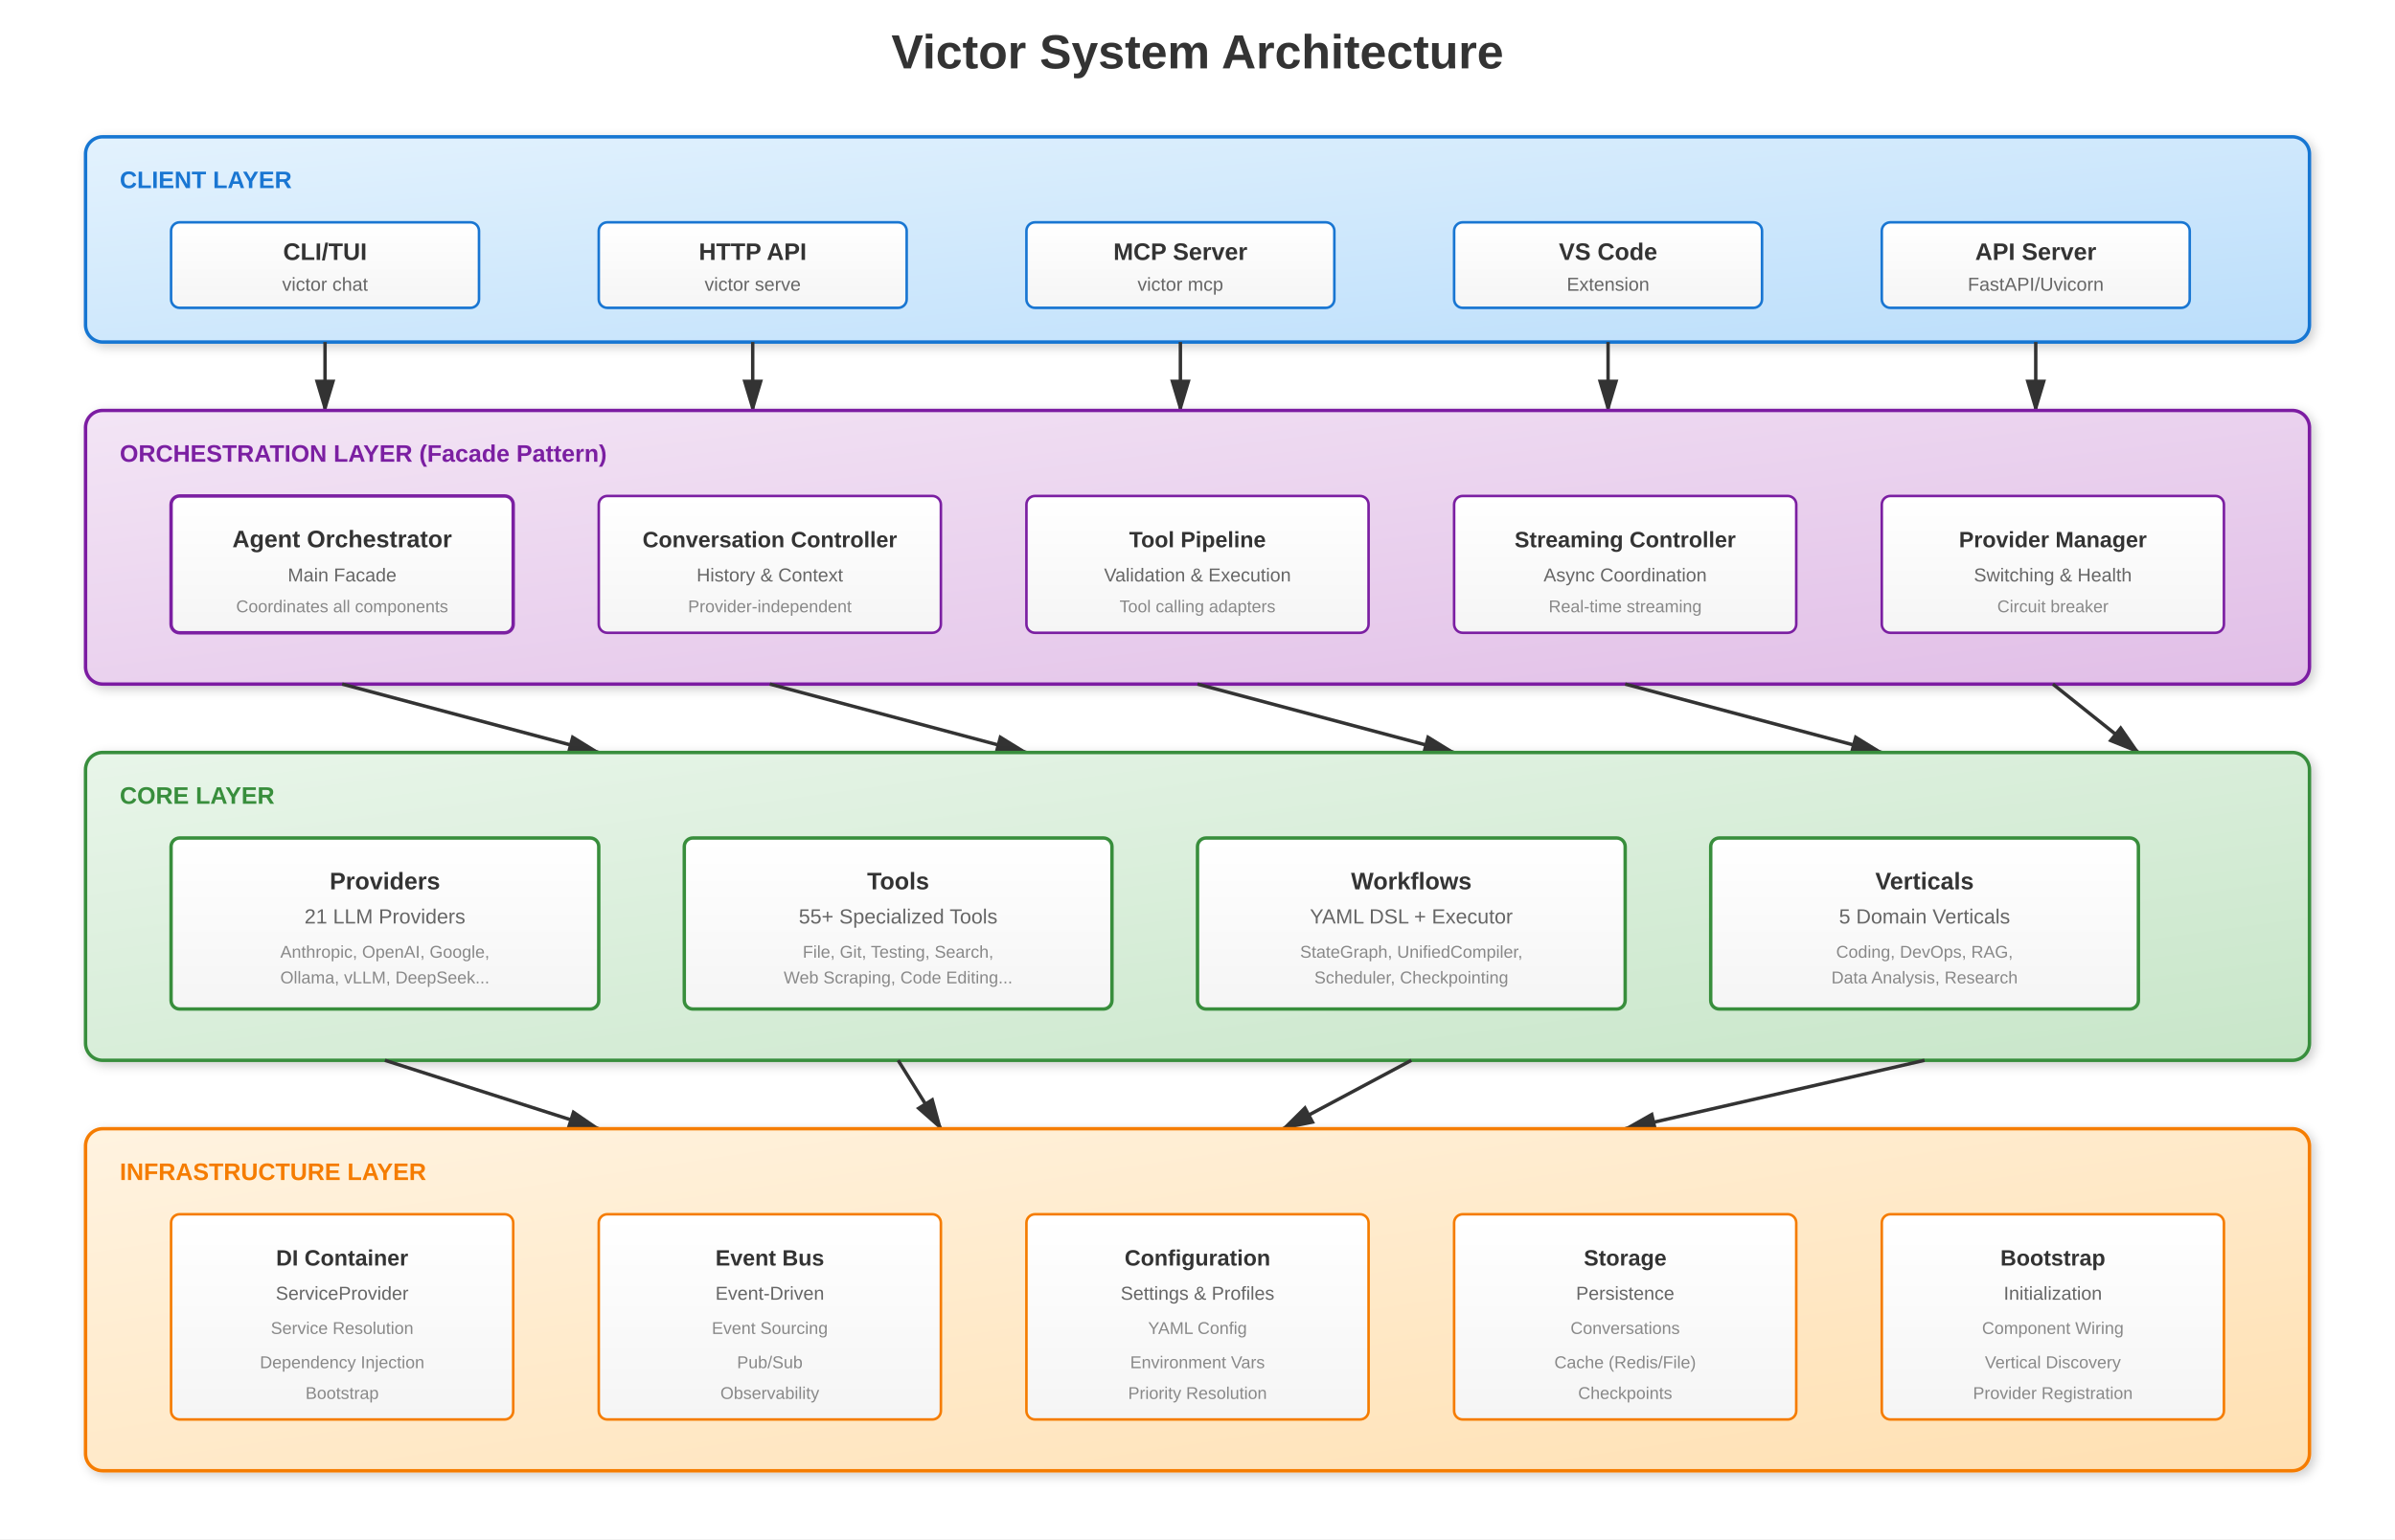
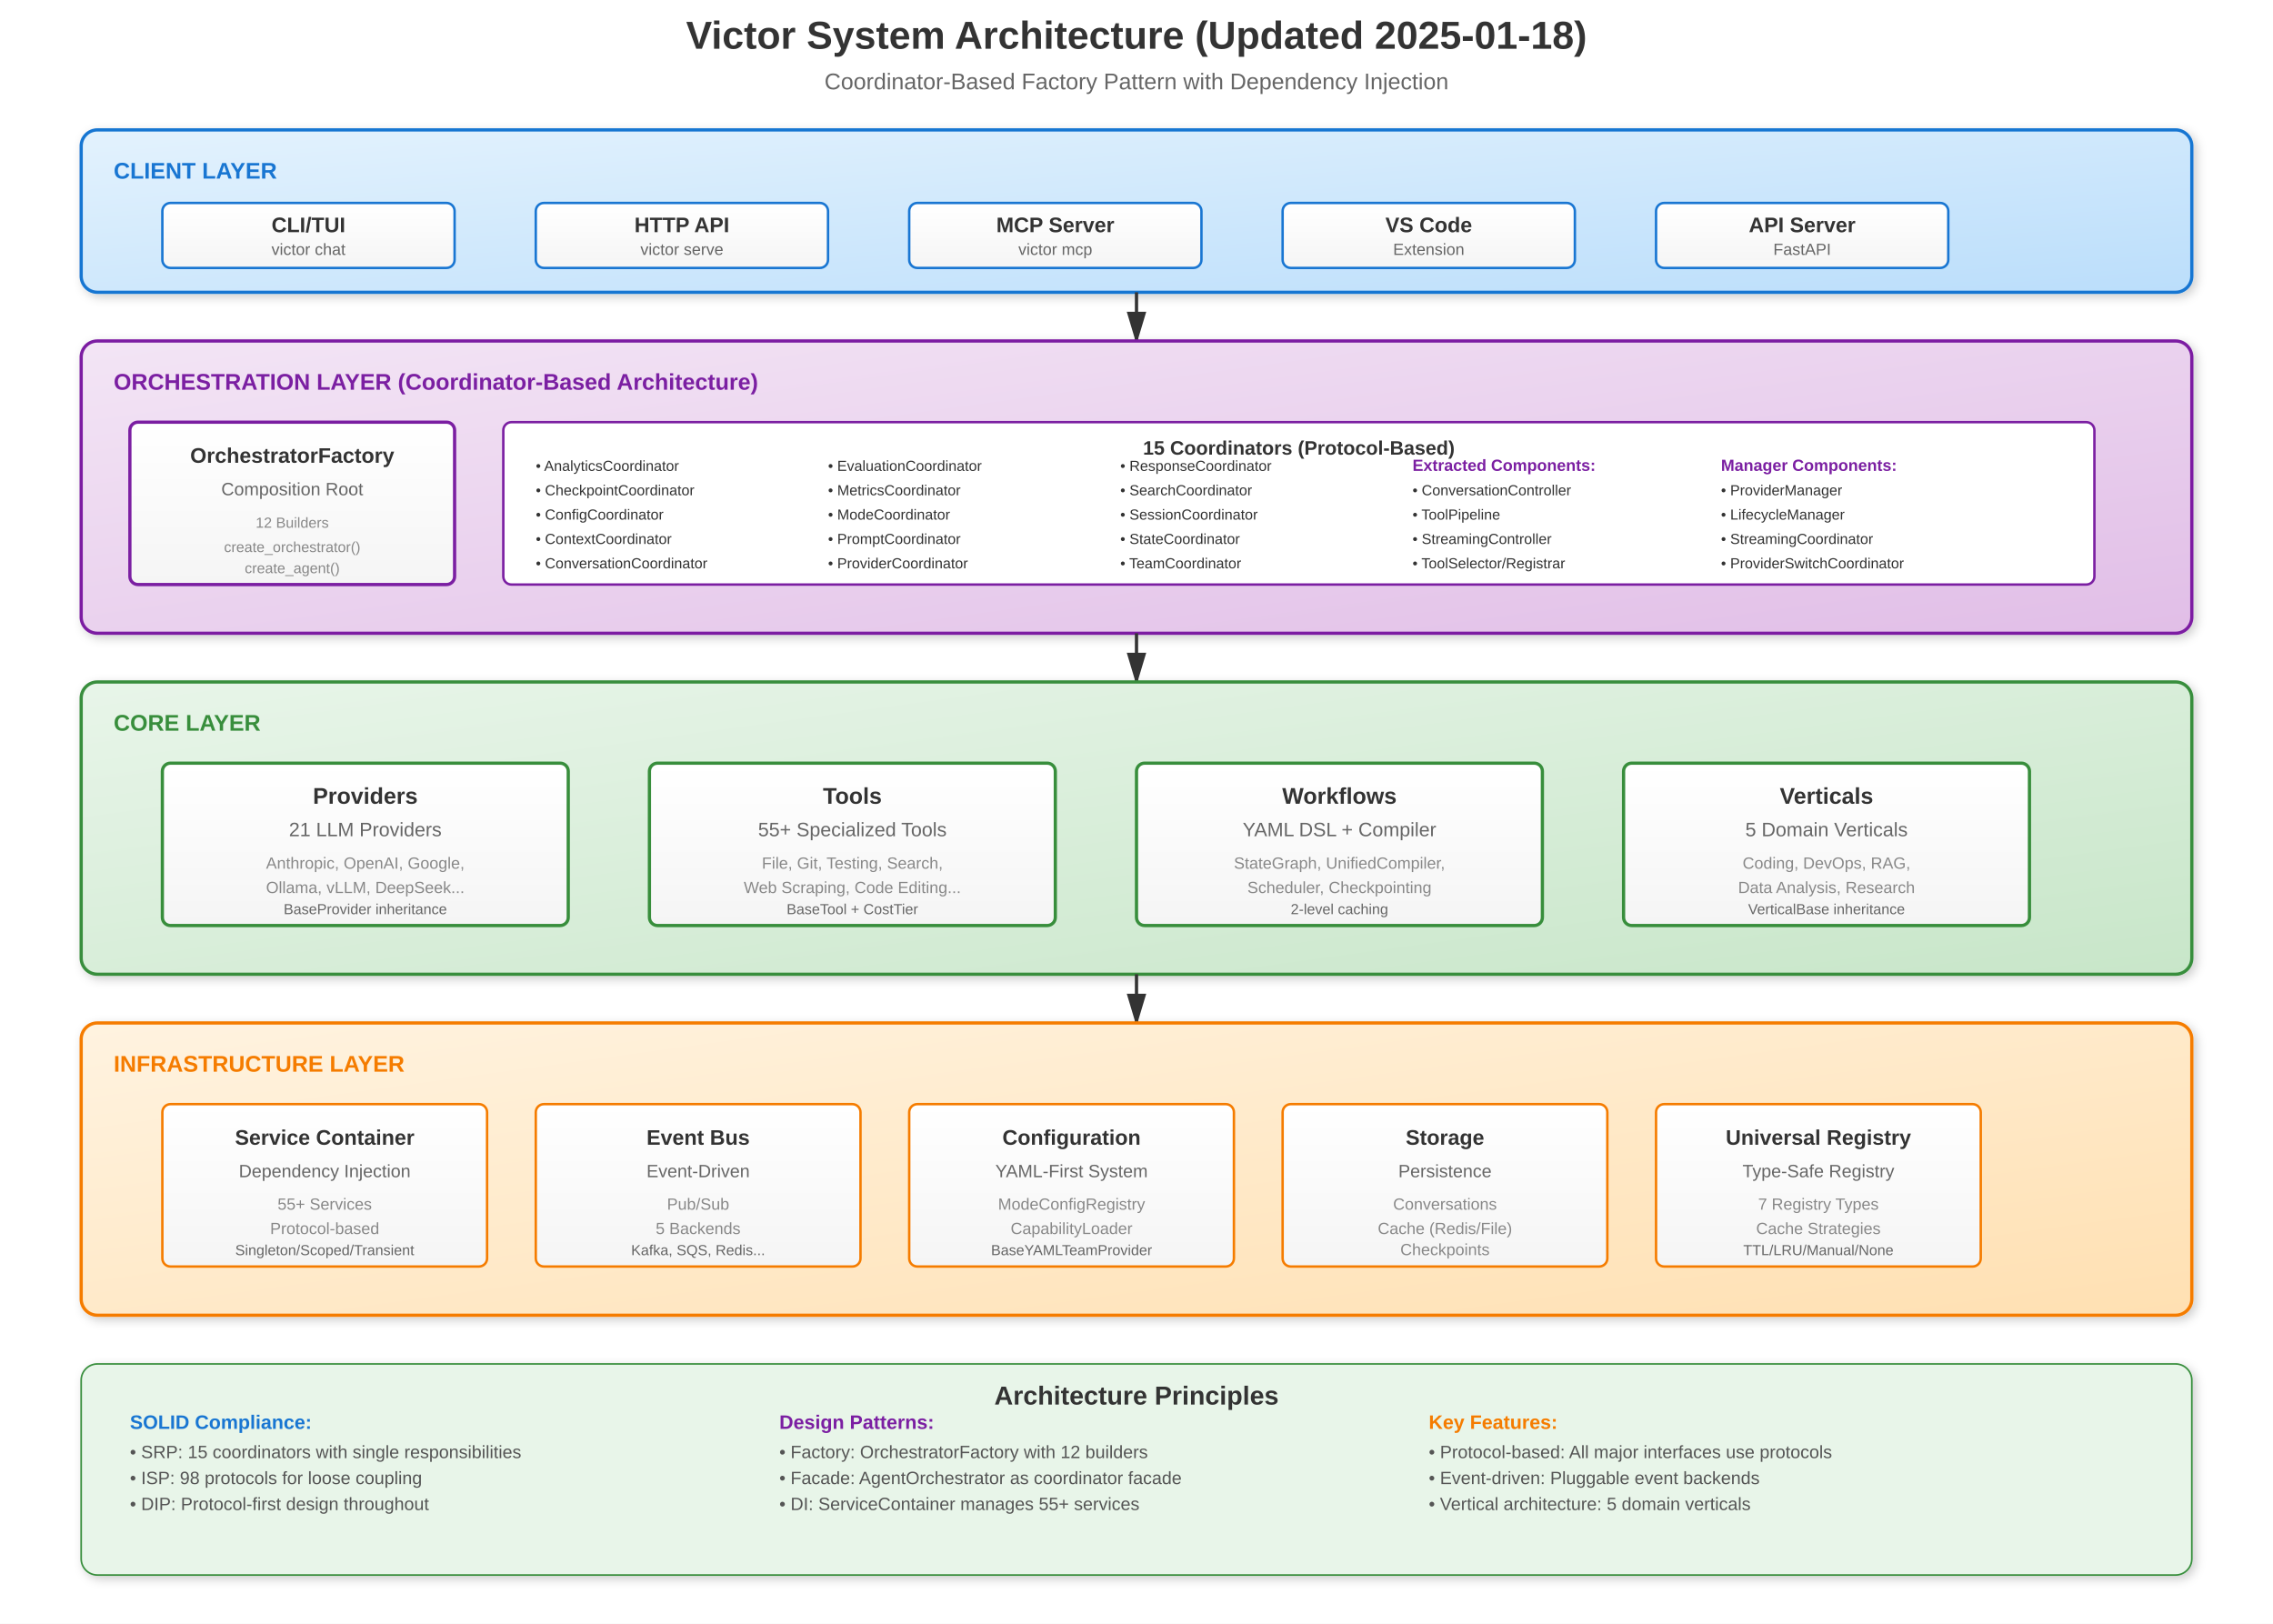
- <svg xmlns="http://www.w3.org/2000/svg" viewBox="0 0 1400 900" font-family="Arial, sans-serif">
+ <svg xmlns="http://www.w3.org/2000/svg" viewBox="0 0 1400 1000" font-family="Arial, sans-serif">
  <defs>
    <linearGradient id="clientGradient" x1="0%" y1="0%" x2="100%" y2="100%">
      <stop offset="0%" style="stop-color:#E3F2FD;stop-opacity:1" />
      <stop offset="100%" style="stop-color:#BBDEFB;stop-opacity:1" />
    </linearGradient>
    <linearGradient id="orchestrationGradient" x1="0%" y1="0%" x2="100%" y2="100%">
      <stop offset="0%" style="stop-color:#F3E5F5;stop-opacity:1" />
      <stop offset="100%" style="stop-color:#E1BEE7;stop-opacity:1" />
    </linearGradient>
    <linearGradient id="coreGradient" x1="0%" y1="0%" x2="100%" y2="100%">
      <stop offset="0%" style="stop-color:#E8F5E9;stop-opacity:1" />
      <stop offset="100%" style="stop-color:#C8E6C9;stop-opacity:1" />
    </linearGradient>
    <linearGradient id="infraGradient" x1="0%" y1="0%" x2="100%" y2="100%">
      <stop offset="0%" style="stop-color:#FFF3E0;stop-opacity:1" />
      <stop offset="100%" style="stop-color:#FFE0B2;stop-opacity:1" />
    </linearGradient>
    <linearGradient id="componentGradient" x1="0%" y1="0%" x2="0%" y2="100%">
      <stop offset="0%" style="stop-color:#ffffff;stop-opacity:1" />
      <stop offset="100%" style="stop-color:#f5f5f5;stop-opacity:1" />
    </linearGradient>
    <filter id="shadow" x="-20%" y="-20%" width="140%" height="140%">
      <feDropShadow dx="2" dy="2" stdDeviation="3" flood-opacity="0.2" />
    </filter>
  </defs>
-   <rect width="1400" height="900" fill="#ffffff" />
-   <text x="700" y="40" text-anchor="middle" font-size="28" font-weight="bold" fill="#333">Victor System Architecture</text>
+   <rect width="1400" height="1000" fill="#ffffff" />
+   <text x="700" y="30" text-anchor="middle" font-size="24" font-weight="bold" fill="#333">Victor System Architecture (Updated 2025-01-18)</text>
+   <text x="700" y="55" text-anchor="middle" font-size="14" fill="#666">Coordinator-Based Factory Pattern with Dependency Injection</text>
  <g transform="translate(50, 80)">
-     <rect x="0" y="0" width="1300" height="120" rx="10" fill="url(#clientGradient)" stroke="#1976D2" stroke-width="2" filter="url(#shadow)" />
+     <rect x="0" y="0" width="1300" height="100" rx="10" fill="url(#clientGradient)" stroke="#1976D2" stroke-width="2" filter="url(#shadow)" />
    <text x="20" y="30" font-size="14" font-weight="bold" fill="#1976D2">CLIENT LAYER</text>
-     <g transform="translate(50, 50)">
-       <rect x="0" y="0" width="180" height="50" rx="5" fill="url(#componentGradient)" stroke="#1976D2" stroke-width="1.5" />
-       <text x="90" y="22" text-anchor="middle" font-size="14" font-weight="bold" fill="#333">CLI/TUI</text>
-       <text x="90" y="40" text-anchor="middle" font-size="11" fill="#666">victor chat</text>
-     </g>
-     <g transform="translate(300, 50)">
-       <rect x="0" y="0" width="180" height="50" rx="5" fill="url(#componentGradient)" stroke="#1976D2" stroke-width="1.5" />
-       <text x="90" y="22" text-anchor="middle" font-size="14" font-weight="bold" fill="#333">HTTP API</text>
-       <text x="90" y="40" text-anchor="middle" font-size="11" fill="#666">victor serve</text>
-     </g>
-     <g transform="translate(550, 50)">
-       <rect x="0" y="0" width="180" height="50" rx="5" fill="url(#componentGradient)" stroke="#1976D2" stroke-width="1.5" />
-       <text x="90" y="22" text-anchor="middle" font-size="14" font-weight="bold" fill="#333">MCP Server</text>
-       <text x="90" y="40" text-anchor="middle" font-size="11" fill="#666">victor mcp</text>
-     </g>
-     <g transform="translate(800, 50)">
-       <rect x="0" y="0" width="180" height="50" rx="5" fill="url(#componentGradient)" stroke="#1976D2" stroke-width="1.5" />
-       <text x="90" y="22" text-anchor="middle" font-size="14" font-weight="bold" fill="#333">VS Code</text>
-       <text x="90" y="40" text-anchor="middle" font-size="11" fill="#666">Extension</text>
-     </g>
-     <g transform="translate(1050, 50)">
-       <rect x="0" y="0" width="180" height="50" rx="5" fill="url(#componentGradient)" stroke="#1976D2" stroke-width="1.5" />
-       <text x="90" y="22" text-anchor="middle" font-size="14" font-weight="bold" fill="#333">API Server</text>
-       <text x="90" y="40" text-anchor="middle" font-size="11" fill="#666">FastAPI/Uvicorn</text>
-     </g>
-   </g>
-   <g transform="translate(50, 200)">
-     <line x1="140" y1="0" x2="140" y2="40" stroke="#333" stroke-width="2" marker-end="url(#arrowhead)" />
-     <line x1="390" y1="0" x2="390" y2="40" stroke="#333" stroke-width="2" marker-end="url(#arrowhead)" />
-     <line x1="640" y1="0" x2="640" y2="40" stroke="#333" stroke-width="2" marker-end="url(#arrowhead)" />
-     <line x1="890" y1="0" x2="890" y2="40" stroke="#333" stroke-width="2" marker-end="url(#arrowhead)" />
-     <line x1="1140" y1="0" x2="1140" y2="40" stroke="#333" stroke-width="2" marker-end="url(#arrowhead)" />
-   </g>
-   <g transform="translate(50, 240)">
-     <rect x="0" y="0" width="1300" height="160" rx="10" fill="url(#orchestrationGradient)" stroke="#7B1FA2" stroke-width="2" filter="url(#shadow)" />
-     <text x="20" y="30" font-size="14" font-weight="bold" fill="#7B1FA2">ORCHESTRATION LAYER (Facade Pattern)</text>
-     <g transform="translate(50, 50)">
-       <rect x="0" y="0" width="200" height="80" rx="5" fill="url(#componentGradient)" stroke="#7B1FA2" stroke-width="2" />
-       <text x="100" y="30" text-anchor="middle" font-size="14" font-weight="bold" fill="#333">Agent Orchestrator</text>
-       <text x="100" y="50" text-anchor="middle" font-size="11" fill="#666">Main Facade</text>
-       <text x="100" y="68" text-anchor="middle" font-size="10" fill="#888">Coordinates all components</text>
-     </g>
-     <g transform="translate(300, 50)">
-       <rect x="0" y="0" width="200" height="80" rx="5" fill="url(#componentGradient)" stroke="#7B1FA2" stroke-width="1.5" />
-       <text x="100" y="30" text-anchor="middle" font-size="13" font-weight="bold" fill="#333">Conversation Controller</text>
-       <text x="100" y="50" text-anchor="middle" font-size="11" fill="#666">History &amp; Context</text>
-       <text x="100" y="68" text-anchor="middle" font-size="10" fill="#888">Provider-independent</text>
-     </g>
-     <g transform="translate(550, 50)">
-       <rect x="0" y="0" width="200" height="80" rx="5" fill="url(#componentGradient)" stroke="#7B1FA2" stroke-width="1.5" />
-       <text x="100" y="30" text-anchor="middle" font-size="13" font-weight="bold" fill="#333">Tool Pipeline</text>
-       <text x="100" y="50" text-anchor="middle" font-size="11" fill="#666">Validation &amp; Execution</text>
-       <text x="100" y="68" text-anchor="middle" font-size="10" fill="#888">Tool calling adapters</text>
-     </g>
-     <g transform="translate(800, 50)">
-       <rect x="0" y="0" width="200" height="80" rx="5" fill="url(#componentGradient)" stroke="#7B1FA2" stroke-width="1.5" />
-       <text x="100" y="30" text-anchor="middle" font-size="13" font-weight="bold" fill="#333">Streaming Controller</text>
-       <text x="100" y="50" text-anchor="middle" font-size="11" fill="#666">Async Coordination</text>
-       <text x="100" y="68" text-anchor="middle" font-size="10" fill="#888">Real-time streaming</text>
-     </g>
-     <g transform="translate(1050, 50)">
-       <rect x="0" y="0" width="200" height="80" rx="5" fill="url(#componentGradient)" stroke="#7B1FA2" stroke-width="1.5" />
-       <text x="100" y="30" text-anchor="middle" font-size="13" font-weight="bold" fill="#333">Provider Manager</text>
-       <text x="100" y="50" text-anchor="middle" font-size="11" fill="#666">Switching &amp; Health</text>
-       <text x="100" y="68" text-anchor="middle" font-size="10" fill="#888">Circuit breaker</text>
-     </g>
-   </g>
-   <g transform="translate(50, 400)">
-     <line x1="150" y1="0" x2="300" y2="40" stroke="#333" stroke-width="2" marker-end="url(#arrowhead)" />
-     <line x1="400" y1="0" x2="550" y2="40" stroke="#333" stroke-width="2" marker-end="url(#arrowhead)" />
-     <line x1="650" y1="0" x2="800" y2="40" stroke="#333" stroke-width="2" marker-end="url(#arrowhead)" />
-     <line x1="900" y1="0" x2="1050" y2="40" stroke="#333" stroke-width="2" marker-end="url(#arrowhead)" />
-     <line x1="1150" y1="0" x2="1200" y2="40" stroke="#333" stroke-width="2" marker-end="url(#arrowhead)" />
-   </g>
-   <g transform="translate(50, 440)">
+     <g transform="translate(50, 45)">
+       <rect x="0" y="0" width="180" height="40" rx="5" fill="url(#componentGradient)" stroke="#1976D2" stroke-width="1.5" />
+       <text x="90" y="18" text-anchor="middle" font-size="13" font-weight="bold" fill="#333">CLI/TUI</text>
+       <text x="90" y="32" text-anchor="middle" font-size="10" fill="#666">victor chat</text>
+     </g>
+     <g transform="translate(280, 45)">
+       <rect x="0" y="0" width="180" height="40" rx="5" fill="url(#componentGradient)" stroke="#1976D2" stroke-width="1.5" />
+       <text x="90" y="18" text-anchor="middle" font-size="13" font-weight="bold" fill="#333">HTTP API</text>
+       <text x="90" y="32" text-anchor="middle" font-size="10" fill="#666">victor serve</text>
+     </g>
+     <g transform="translate(510, 45)">
+       <rect x="0" y="0" width="180" height="40" rx="5" fill="url(#componentGradient)" stroke="#1976D2" stroke-width="1.5" />
+       <text x="90" y="18" text-anchor="middle" font-size="13" font-weight="bold" fill="#333">MCP Server</text>
+       <text x="90" y="32" text-anchor="middle" font-size="10" fill="#666">victor mcp</text>
+     </g>
+     <g transform="translate(740, 45)">
+       <rect x="0" y="0" width="180" height="40" rx="5" fill="url(#componentGradient)" stroke="#1976D2" stroke-width="1.5" />
+       <text x="90" y="18" text-anchor="middle" font-size="13" font-weight="bold" fill="#333">VS Code</text>
+       <text x="90" y="32" text-anchor="middle" font-size="10" fill="#666">Extension</text>
+     </g>
+     <g transform="translate(970, 45)">
+       <rect x="0" y="0" width="180" height="40" rx="5" fill="url(#componentGradient)" stroke="#1976D2" stroke-width="1.5" />
+       <text x="90" y="18" text-anchor="middle" font-size="13" font-weight="bold" fill="#333">API Server</text>
+       <text x="90" y="32" text-anchor="middle" font-size="10" fill="#666">FastAPI</text>
+     </g>
+   </g>
+   <line x1="700" y1="180" x2="700" y2="210" stroke="#333" stroke-width="2" marker-end="url(#arrowhead)" />
+   <g transform="translate(50, 210)">
+     <rect x="0" y="0" width="1300" height="180" rx="10" fill="url(#orchestrationGradient)" stroke="#7B1FA2" stroke-width="2" filter="url(#shadow)" />
+     <text x="20" y="30" font-size="14" font-weight="bold" fill="#7B1FA2">ORCHESTRATION LAYER (Coordinator-Based Architecture)</text>
+     <g transform="translate(30, 50)">
+       <rect x="0" y="0" width="200" height="100" rx="5" fill="url(#componentGradient)" stroke="#7B1FA2" stroke-width="2" />
+       <text x="100" y="25" text-anchor="middle" font-size="13" font-weight="bold" fill="#333">OrchestratorFactory</text>
+       <text x="100" y="45" text-anchor="middle" font-size="11" fill="#666">Composition Root</text>
+       <text x="100" y="65" text-anchor="middle" font-size="9" fill="#888">12 Builders</text>
+       <text x="100" y="80" text-anchor="middle" font-size="9" fill="#888">create_orchestrator()</text>
+       <text x="100" y="93" text-anchor="middle" font-size="9" fill="#888">create_agent()</text>
+     </g>
+     <g transform="translate(260, 50)">
+       <rect x="0" y="0" width="980" height="100" rx="5" fill="#ffffff" stroke="#7B1FA2" stroke-width="1.5" />
+       <text x="490" y="20" text-anchor="middle" font-size="12" font-weight="bold" fill="#333">15 Coordinators (Protocol-Based)</text>
+       <g transform="translate(20, 30)">
+         <text x="0" y="0" font-size="9" fill="#333">• AnalyticsCoordinator</text>
+         <text x="0" y="15" font-size="9" fill="#333">• CheckpointCoordinator</text>
+         <text x="0" y="30" font-size="9" fill="#333">• ConfigCoordinator</text>
+         <text x="0" y="45" font-size="9" fill="#333">• ContextCoordinator</text>
+         <text x="0" y="60" font-size="9" fill="#333">• ConversationCoordinator</text>
+       </g>
+       <g transform="translate(200, 30)">
+         <text x="0" y="0" font-size="9" fill="#333">• EvaluationCoordinator</text>
+         <text x="0" y="15" font-size="9" fill="#333">• MetricsCoordinator</text>
+         <text x="0" y="30" font-size="9" fill="#333">• ModeCoordinator</text>
+         <text x="0" y="45" font-size="9" fill="#333">• PromptCoordinator</text>
+         <text x="0" y="60" font-size="9" fill="#333">• ProviderCoordinator</text>
+       </g>
+       <g transform="translate(380, 30)">
+         <text x="0" y="0" font-size="9" fill="#333">• ResponseCoordinator</text>
+         <text x="0" y="15" font-size="9" fill="#333">• SearchCoordinator</text>
+         <text x="0" y="30" font-size="9" fill="#333">• SessionCoordinator</text>
+         <text x="0" y="45" font-size="9" fill="#333">• StateCoordinator</text>
+         <text x="0" y="60" font-size="9" fill="#333">• TeamCoordinator</text>
+       </g>
+       <g transform="translate(560, 30)">
+         <text x="0" y="0" font-size="10" font-weight="bold" fill="#7B1FA2">Extracted Components:</text>
+         <text x="0" y="15" font-size="9" fill="#333">• ConversationController</text>
+         <text x="0" y="30" font-size="9" fill="#333">• ToolPipeline</text>
+         <text x="0" y="45" font-size="9" fill="#333">• StreamingController</text>
+         <text x="0" y="60" font-size="9" fill="#333">• ToolSelector/Registrar</text>
+       </g>
+       <g transform="translate(750, 30)">
+         <text x="0" y="0" font-size="10" font-weight="bold" fill="#7B1FA2">Manager Components:</text>
+         <text x="0" y="15" font-size="9" fill="#333">• ProviderManager</text>
+         <text x="0" y="30" font-size="9" fill="#333">• LifecycleManager</text>
+         <text x="0" y="45" font-size="9" fill="#333">• StreamingCoordinator</text>
+         <text x="0" y="60" font-size="9" fill="#333">• ProviderSwitchCoordinator</text>
+       </g>
+     </g>
+   </g>
+   <line x1="700" y1="390" x2="700" y2="420" stroke="#333" stroke-width="2" marker-end="url(#arrowhead)" />
+   <g transform="translate(50, 420)">
    <rect x="0" y="0" width="1300" height="180" rx="10" fill="url(#coreGradient)" stroke="#388E3C" stroke-width="2" filter="url(#shadow)" />
    <text x="20" y="30" font-size="14" font-weight="bold" fill="#388E3C">CORE LAYER</text>
    <g transform="translate(50, 50)">
      <rect x="0" y="0" width="250" height="100" rx="5" fill="url(#componentGradient)" stroke="#388E3C" stroke-width="2" />
-       <text x="125" y="30" text-anchor="middle" font-size="14" font-weight="bold" fill="#333">Providers</text>
-       <text x="125" y="50" text-anchor="middle" font-size="12" fill="#666">21 LLM Providers</text>
-       <text x="125" y="70" text-anchor="middle" font-size="10" fill="#888">Anthropic, OpenAI, Google,</text>
-       <text x="125" y="85" text-anchor="middle" font-size="10" fill="#888">Ollama, vLLM, DeepSeek...</text>
+       <text x="125" y="25" text-anchor="middle" font-size="14" font-weight="bold" fill="#333">Providers</text>
+       <text x="125" y="45" text-anchor="middle" font-size="12" fill="#666">21 LLM Providers</text>
+       <text x="125" y="65" text-anchor="middle" font-size="10" fill="#888">Anthropic, OpenAI, Google,</text>
+       <text x="125" y="80" text-anchor="middle" font-size="10" fill="#888">Ollama, vLLM, DeepSeek...</text>
+       <text x="125" y="93" text-anchor="middle" font-size="9" fill="#666">BaseProvider inheritance</text>
    </g>
    <g transform="translate(350, 50)">
      <rect x="0" y="0" width="250" height="100" rx="5" fill="url(#componentGradient)" stroke="#388E3C" stroke-width="2" />
-       <text x="125" y="30" text-anchor="middle" font-size="14" font-weight="bold" fill="#333">Tools</text>
-       <text x="125" y="50" text-anchor="middle" font-size="12" fill="#666">55+ Specialized Tools</text>
-       <text x="125" y="70" text-anchor="middle" font-size="10" fill="#888">File, Git, Testing, Search,</text>
-       <text x="125" y="85" text-anchor="middle" font-size="10" fill="#888">Web Scraping, Code Editing...</text>
+       <text x="125" y="25" text-anchor="middle" font-size="14" font-weight="bold" fill="#333">Tools</text>
+       <text x="125" y="45" text-anchor="middle" font-size="12" fill="#666">55+ Specialized Tools</text>
+       <text x="125" y="65" text-anchor="middle" font-size="10" fill="#888">File, Git, Testing, Search,</text>
+       <text x="125" y="80" text-anchor="middle" font-size="10" fill="#888">Web Scraping, Code Editing...</text>
+       <text x="125" y="93" text-anchor="middle" font-size="9" fill="#666">BaseTool + CostTier</text>
    </g>
    <g transform="translate(650, 50)">
      <rect x="0" y="0" width="250" height="100" rx="5" fill="url(#componentGradient)" stroke="#388E3C" stroke-width="2" />
-       <text x="125" y="30" text-anchor="middle" font-size="14" font-weight="bold" fill="#333">Workflows</text>
-       <text x="125" y="50" text-anchor="middle" font-size="12" fill="#666">YAML DSL + Executor</text>
-       <text x="125" y="70" text-anchor="middle" font-size="10" fill="#888">StateGraph, UnifiedCompiler,</text>
-       <text x="125" y="85" text-anchor="middle" font-size="10" fill="#888">Scheduler, Checkpointing</text>
+       <text x="125" y="25" text-anchor="middle" font-size="14" font-weight="bold" fill="#333">Workflows</text>
+       <text x="125" y="45" text-anchor="middle" font-size="12" fill="#666">YAML DSL + Compiler</text>
+       <text x="125" y="65" text-anchor="middle" font-size="10" fill="#888">StateGraph, UnifiedCompiler,</text>
+       <text x="125" y="80" text-anchor="middle" font-size="10" fill="#888">Scheduler, Checkpointing</text>
+       <text x="125" y="93" text-anchor="middle" font-size="9" fill="#666">2-level caching</text>
    </g>
    <g transform="translate(950, 50)">
      <rect x="0" y="0" width="250" height="100" rx="5" fill="url(#componentGradient)" stroke="#388E3C" stroke-width="2" />
-       <text x="125" y="30" text-anchor="middle" font-size="14" font-weight="bold" fill="#333">Verticals</text>
-       <text x="125" y="50" text-anchor="middle" font-size="12" fill="#666">5 Domain Verticals</text>
-       <text x="125" y="70" text-anchor="middle" font-size="10" fill="#888">Coding, DevOps, RAG,</text>
-       <text x="125" y="85" text-anchor="middle" font-size="10" fill="#888">Data Analysis, Research</text>
-     </g>
-   </g>
-   <g transform="translate(50, 620)">
-     <line x1="175" y1="0" x2="300" y2="40" stroke="#333" stroke-width="2" marker-end="url(#arrowhead)" />
-     <line x1="475" y1="0" x2="500" y2="40" stroke="#333" stroke-width="2" marker-end="url(#arrowhead)" />
-     <line x1="775" y1="0" x2="700" y2="40" stroke="#333" stroke-width="2" marker-end="url(#arrowhead)" />
-     <line x1="1075" y1="0" x2="900" y2="40" stroke="#333" stroke-width="2" marker-end="url(#arrowhead)" />
-   </g>
-   <g transform="translate(50, 660)">
-     <rect x="0" y="0" width="1300" height="200" rx="10" fill="url(#infraGradient)" stroke="#F57C00" stroke-width="2" filter="url(#shadow)" />
+       <text x="125" y="25" text-anchor="middle" font-size="14" font-weight="bold" fill="#333">Verticals</text>
+       <text x="125" y="45" text-anchor="middle" font-size="12" fill="#666">5 Domain Verticals</text>
+       <text x="125" y="65" text-anchor="middle" font-size="10" fill="#888">Coding, DevOps, RAG,</text>
+       <text x="125" y="80" text-anchor="middle" font-size="10" fill="#888">Data Analysis, Research</text>
+       <text x="125" y="93" text-anchor="middle" font-size="9" fill="#666">VerticalBase inheritance</text>
+     </g>
+   </g>
+   <line x1="700" y1="600" x2="700" y2="630" stroke="#333" stroke-width="2" marker-end="url(#arrowhead)" />
+   <g transform="translate(50, 630)">
+     <rect x="0" y="0" width="1300" height="180" rx="10" fill="url(#infraGradient)" stroke="#F57C00" stroke-width="2" filter="url(#shadow)" />
    <text x="20" y="30" font-size="14" font-weight="bold" fill="#F57C00">INFRASTRUCTURE LAYER</text>
    <g transform="translate(50, 50)">
-       <rect x="0" y="0" width="200" height="120" rx="5" fill="url(#componentGradient)" stroke="#F57C00" stroke-width="1.5" />
-       <text x="100" y="30" text-anchor="middle" font-size="13" font-weight="bold" fill="#333">DI Container</text>
-       <text x="100" y="50" text-anchor="middle" font-size="11" fill="#666">ServiceProvider</text>
-       <text x="100" y="70" text-anchor="middle" font-size="10" fill="#888">Service Resolution</text>
-       <text x="100" y="90" text-anchor="middle" font-size="10" fill="#888">Dependency Injection</text>
-       <text x="100" y="108" text-anchor="middle" font-size="10" fill="#888">Bootstrap</text>
-     </g>
-     <g transform="translate(300, 50)">
-       <rect x="0" y="0" width="200" height="120" rx="5" fill="url(#componentGradient)" stroke="#F57C00" stroke-width="1.5" />
-       <text x="100" y="30" text-anchor="middle" font-size="13" font-weight="bold" fill="#333">Event Bus</text>
-       <text x="100" y="50" text-anchor="middle" font-size="11" fill="#666">Event-Driven</text>
-       <text x="100" y="70" text-anchor="middle" font-size="10" fill="#888">Event Sourcing</text>
-       <text x="100" y="90" text-anchor="middle" font-size="10" fill="#888">Pub/Sub</text>
-       <text x="100" y="108" text-anchor="middle" font-size="10" fill="#888">Observability</text>
-     </g>
-     <g transform="translate(550, 50)">
-       <rect x="0" y="0" width="200" height="120" rx="5" fill="url(#componentGradient)" stroke="#F57C00" stroke-width="1.5" />
-       <text x="100" y="30" text-anchor="middle" font-size="13" font-weight="bold" fill="#333">Configuration</text>
-       <text x="100" y="50" text-anchor="middle" font-size="11" fill="#666">Settings &amp; Profiles</text>
-       <text x="100" y="70" text-anchor="middle" font-size="10" fill="#888">YAML Config</text>
-       <text x="100" y="90" text-anchor="middle" font-size="10" fill="#888">Environment Vars</text>
-       <text x="100" y="108" text-anchor="middle" font-size="10" fill="#888">Priority Resolution</text>
-     </g>
-     <g transform="translate(800, 50)">
-       <rect x="0" y="0" width="200" height="120" rx="5" fill="url(#componentGradient)" stroke="#F57C00" stroke-width="1.5" />
-       <text x="100" y="30" text-anchor="middle" font-size="13" font-weight="bold" fill="#333">Storage</text>
-       <text x="100" y="50" text-anchor="middle" font-size="11" fill="#666">Persistence</text>
-       <text x="100" y="70" text-anchor="middle" font-size="10" fill="#888">Conversations</text>
-       <text x="100" y="90" text-anchor="middle" font-size="10" fill="#888">Cache (Redis/File)</text>
-       <text x="100" y="108" text-anchor="middle" font-size="10" fill="#888">Checkpoints</text>
-     </g>
-     <g transform="translate(1050, 50)">
-       <rect x="0" y="0" width="200" height="120" rx="5" fill="url(#componentGradient)" stroke="#F57C00" stroke-width="1.5" />
-       <text x="100" y="30" text-anchor="middle" font-size="13" font-weight="bold" fill="#333">Bootstrap</text>
-       <text x="100" y="50" text-anchor="middle" font-size="11" fill="#666">Initialization</text>
-       <text x="100" y="70" text-anchor="middle" font-size="10" fill="#888">Component Wiring</text>
-       <text x="100" y="90" text-anchor="middle" font-size="10" fill="#888">Vertical Discovery</text>
-       <text x="100" y="108" text-anchor="middle" font-size="10" fill="#888">Provider Registration</text>
+       <rect x="0" y="0" width="200" height="100" rx="5" fill="url(#componentGradient)" stroke="#F57C00" stroke-width="1.5" />
+       <text x="100" y="25" text-anchor="middle" font-size="13" font-weight="bold" fill="#333">Service Container</text>
+       <text x="100" y="45" text-anchor="middle" font-size="11" fill="#666">Dependency Injection</text>
+       <text x="100" y="65" text-anchor="middle" font-size="10" fill="#888">55+ Services</text>
+       <text x="100" y="80" text-anchor="middle" font-size="10" fill="#888">Protocol-based</text>
+       <text x="100" y="93" text-anchor="middle" font-size="9" fill="#666">Singleton/Scoped/Transient</text>
+     </g>
+     <g transform="translate(280, 50)">
+       <rect x="0" y="0" width="200" height="100" rx="5" fill="url(#componentGradient)" stroke="#F57C00" stroke-width="1.5" />
+       <text x="100" y="25" text-anchor="middle" font-size="13" font-weight="bold" fill="#333">Event Bus</text>
+       <text x="100" y="45" text-anchor="middle" font-size="11" fill="#666">Event-Driven</text>
+       <text x="100" y="65" text-anchor="middle" font-size="10" fill="#888">Pub/Sub</text>
+       <text x="100" y="80" text-anchor="middle" font-size="10" fill="#888">5 Backends</text>
+       <text x="100" y="93" text-anchor="middle" font-size="9" fill="#666">Kafka, SQS, Redis...</text>
+     </g>
+     <g transform="translate(510, 50)">
+       <rect x="0" y="0" width="200" height="100" rx="5" fill="url(#componentGradient)" stroke="#F57C00" stroke-width="1.5" />
+       <text x="100" y="25" text-anchor="middle" font-size="13" font-weight="bold" fill="#333">Configuration</text>
+       <text x="100" y="45" text-anchor="middle" font-size="11" fill="#666">YAML-First System</text>
+       <text x="100" y="65" text-anchor="middle" font-size="10" fill="#888">ModeConfigRegistry</text>
+       <text x="100" y="80" text-anchor="middle" font-size="10" fill="#888">CapabilityLoader</text>
+       <text x="100" y="93" text-anchor="middle" font-size="9" fill="#666">BaseYAMLTeamProvider</text>
+     </g>
+     <g transform="translate(740, 50)">
+       <rect x="0" y="0" width="200" height="100" rx="5" fill="url(#componentGradient)" stroke="#F57C00" stroke-width="1.5" />
+       <text x="100" y="25" text-anchor="middle" font-size="13" font-weight="bold" fill="#333">Storage</text>
+       <text x="100" y="45" text-anchor="middle" font-size="11" fill="#666">Persistence</text>
+       <text x="100" y="65" text-anchor="middle" font-size="10" fill="#888">Conversations</text>
+       <text x="100" y="80" text-anchor="middle" font-size="10" fill="#888">Cache (Redis/File)</text>
+       <text x="100" y="93" text-anchor="middle" font-size="10" fill="#888">Checkpoints</text>
+     </g>
+     <g transform="translate(970, 50)">
+       <rect x="0" y="0" width="200" height="100" rx="5" fill="url(#componentGradient)" stroke="#F57C00" stroke-width="1.5" />
+       <text x="100" y="25" text-anchor="middle" font-size="13" font-weight="bold" fill="#333">Universal Registry</text>
+       <text x="100" y="45" text-anchor="middle" font-size="11" fill="#666">Type-Safe Registry</text>
+       <text x="100" y="65" text-anchor="middle" font-size="10" fill="#888">7 Registry Types</text>
+       <text x="100" y="80" text-anchor="middle" font-size="10" fill="#888">Cache Strategies</text>
+       <text x="100" y="93" text-anchor="middle" font-size="9" fill="#666">TTL/LRU/Manual/None</text>
+     </g>
+   </g>
+   <g transform="translate(50, 840)">
+     <rect x="0" y="0" width="1300" height="130" rx="10" fill="#E8F5E9" stroke="#388E3C" stroke-width="1" filter="url(#shadow)" />
+     <text x="650" y="25" text-anchor="middle" font-size="16" font-weight="bold" fill="#333">Architecture Principles</text>
+     <g transform="translate(30, 40)">
+       <text x="0" y="0" font-size="12" font-weight="bold" fill="#1976D2">SOLID Compliance:</text>
+       <text x="0" y="18" font-size="11" fill="#555">• SRP: 15 coordinators with single responsibilities</text>
+       <text x="0" y="34" font-size="11" fill="#555">• ISP: 98 protocols for loose coupling</text>
+       <text x="0" y="50" font-size="11" fill="#555">• DIP: Protocol-first design throughout</text>
+       <text x="400" y="0" font-size="12" font-weight="bold" fill="#7B1FA2">Design Patterns:</text>
+       <text x="400" y="18" font-size="11" fill="#555">• Factory: OrchestratorFactory with 12 builders</text>
+       <text x="400" y="34" font-size="11" fill="#555">• Facade: AgentOrchestrator as coordinator facade</text>
+       <text x="400" y="50" font-size="11" fill="#555">• DI: ServiceContainer manages 55+ services</text>
+       <text x="800" y="0" font-size="12" font-weight="bold" fill="#F57C00">Key Features:</text>
+       <text x="800" y="18" font-size="11" fill="#555">• Protocol-based: All major interfaces use protocols</text>
+       <text x="800" y="34" font-size="11" fill="#555">• Event-driven: Pluggable event backends</text>
+       <text x="800" y="50" font-size="11" fill="#555">• Vertical architecture: 5 domain verticals</text>
    </g>
  </g>
  <defs>
    <marker id="arrowhead" markerWidth="10" markerHeight="10" refX="9" refY="3" orient="auto">
      <polygon points="0 0, 10 3, 0 6" fill="#333" />
    </marker>
  </defs>
</svg>
